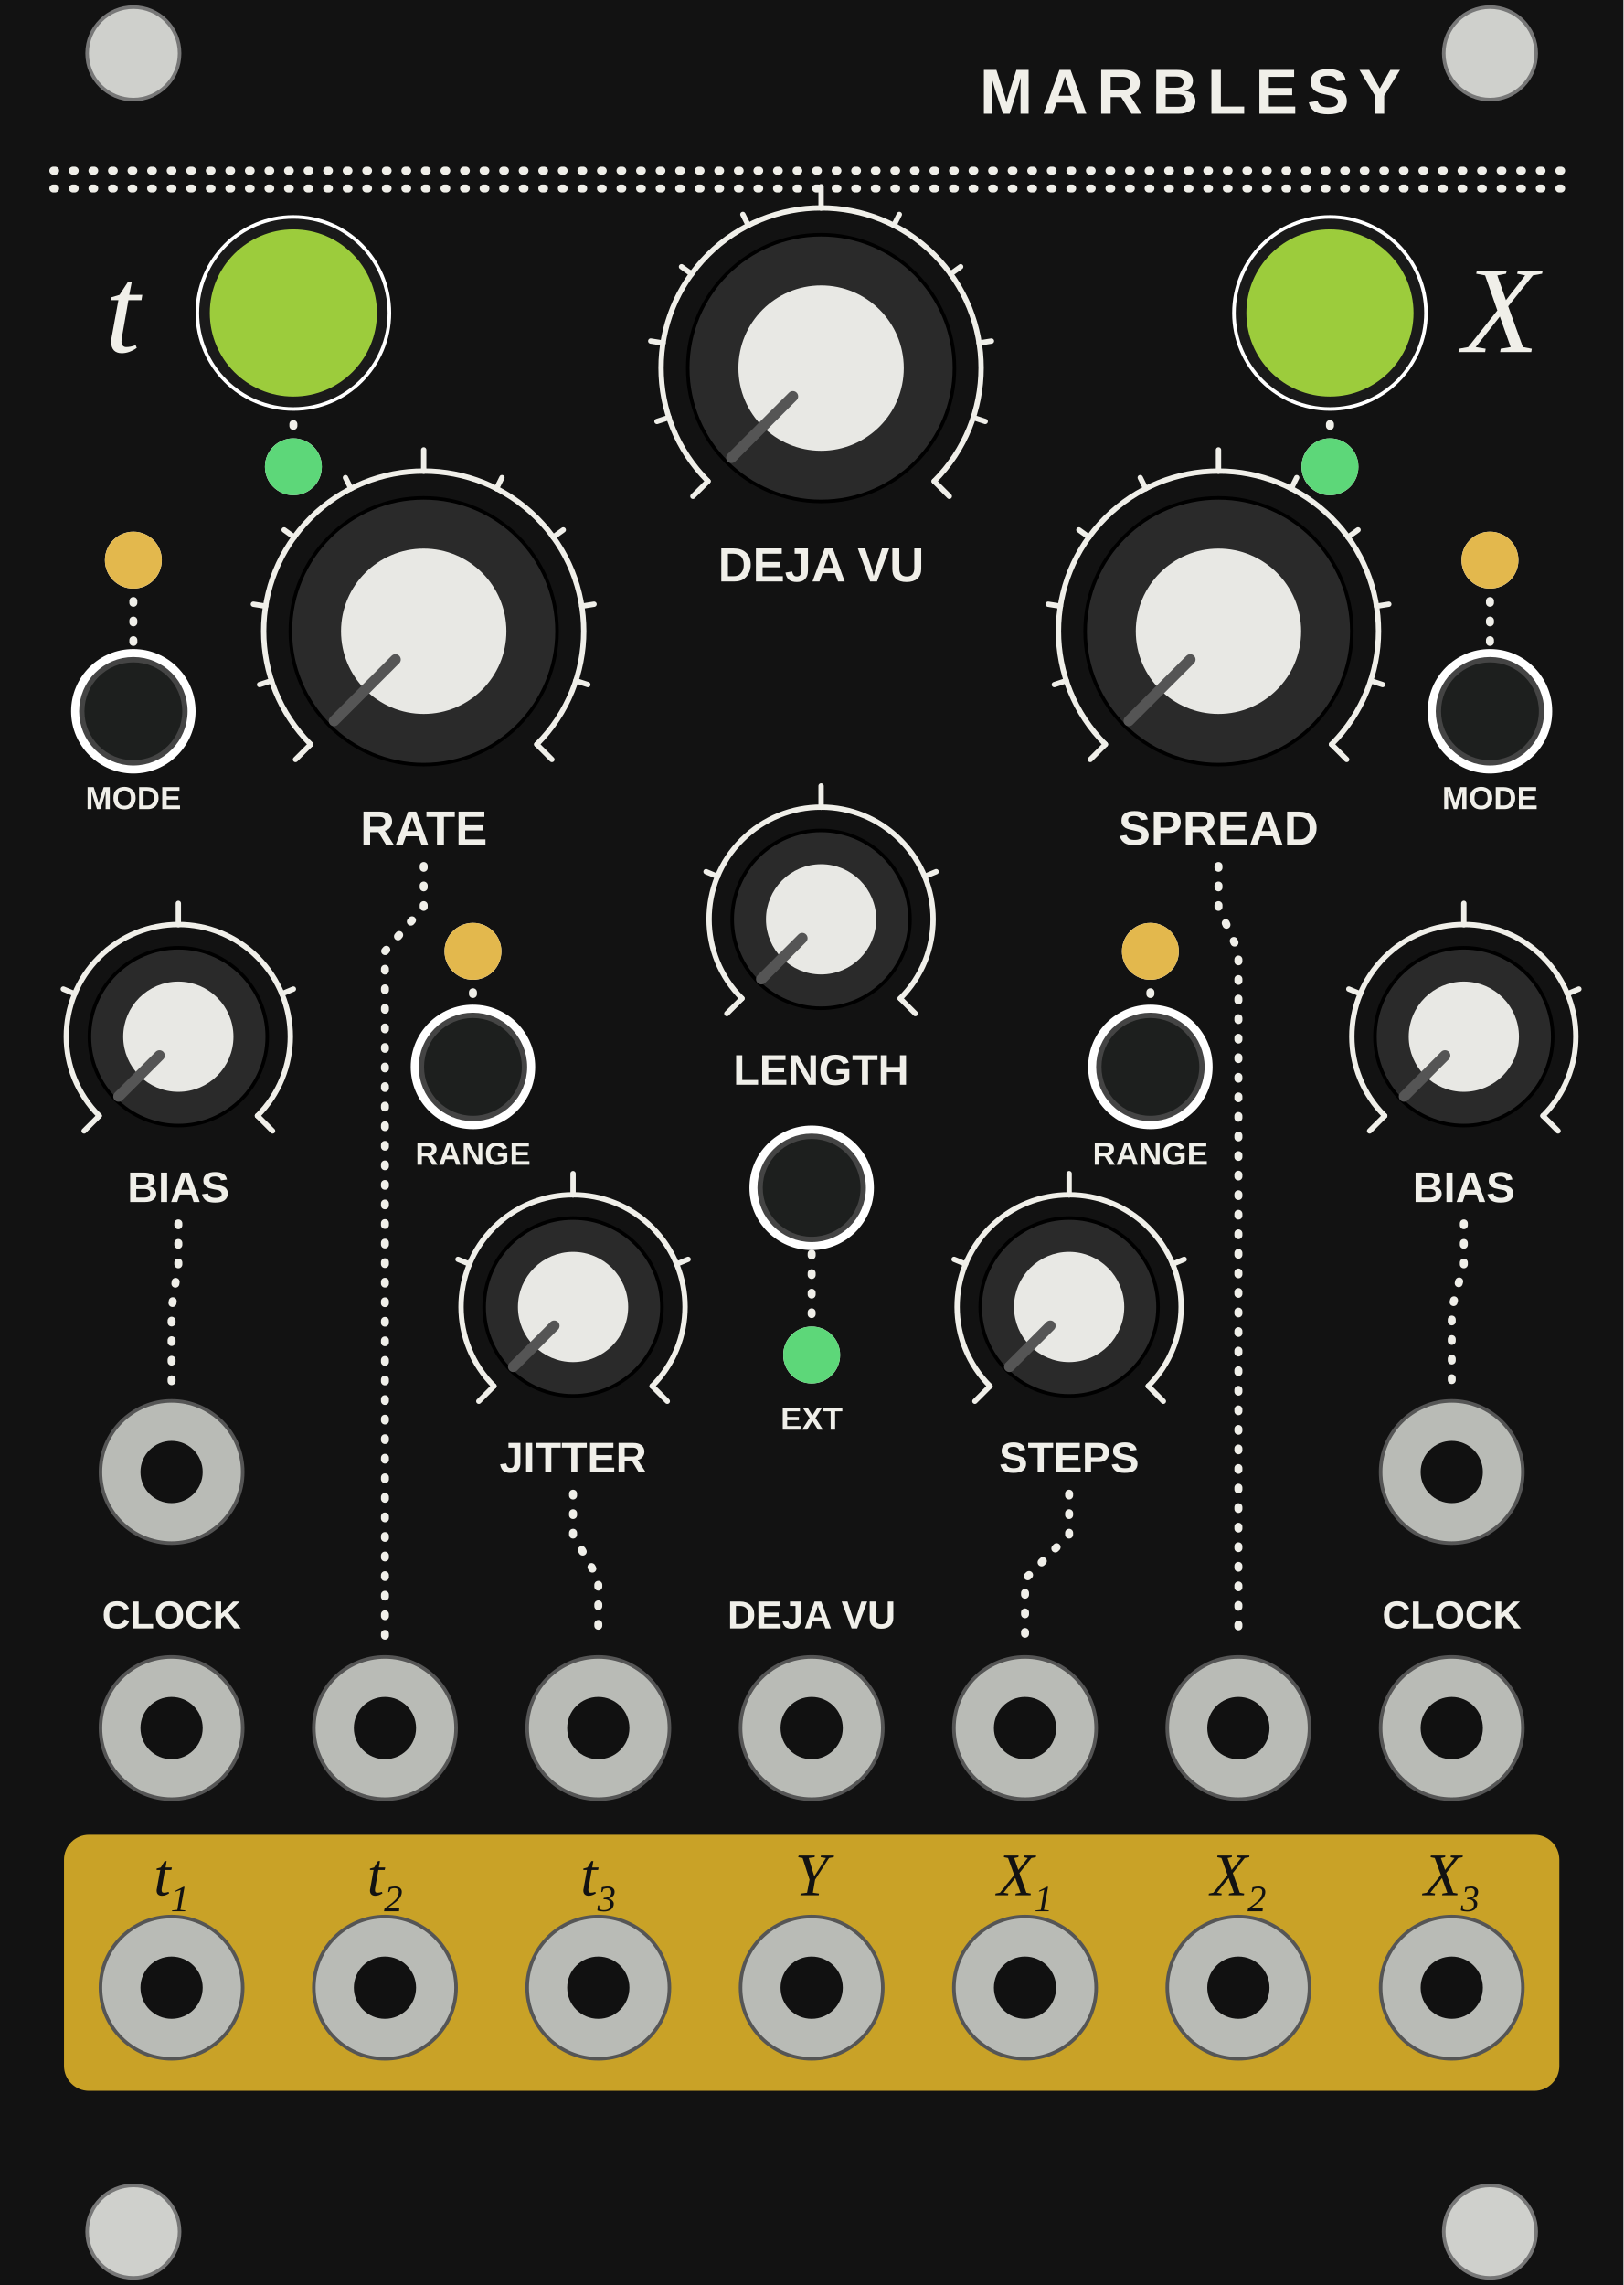
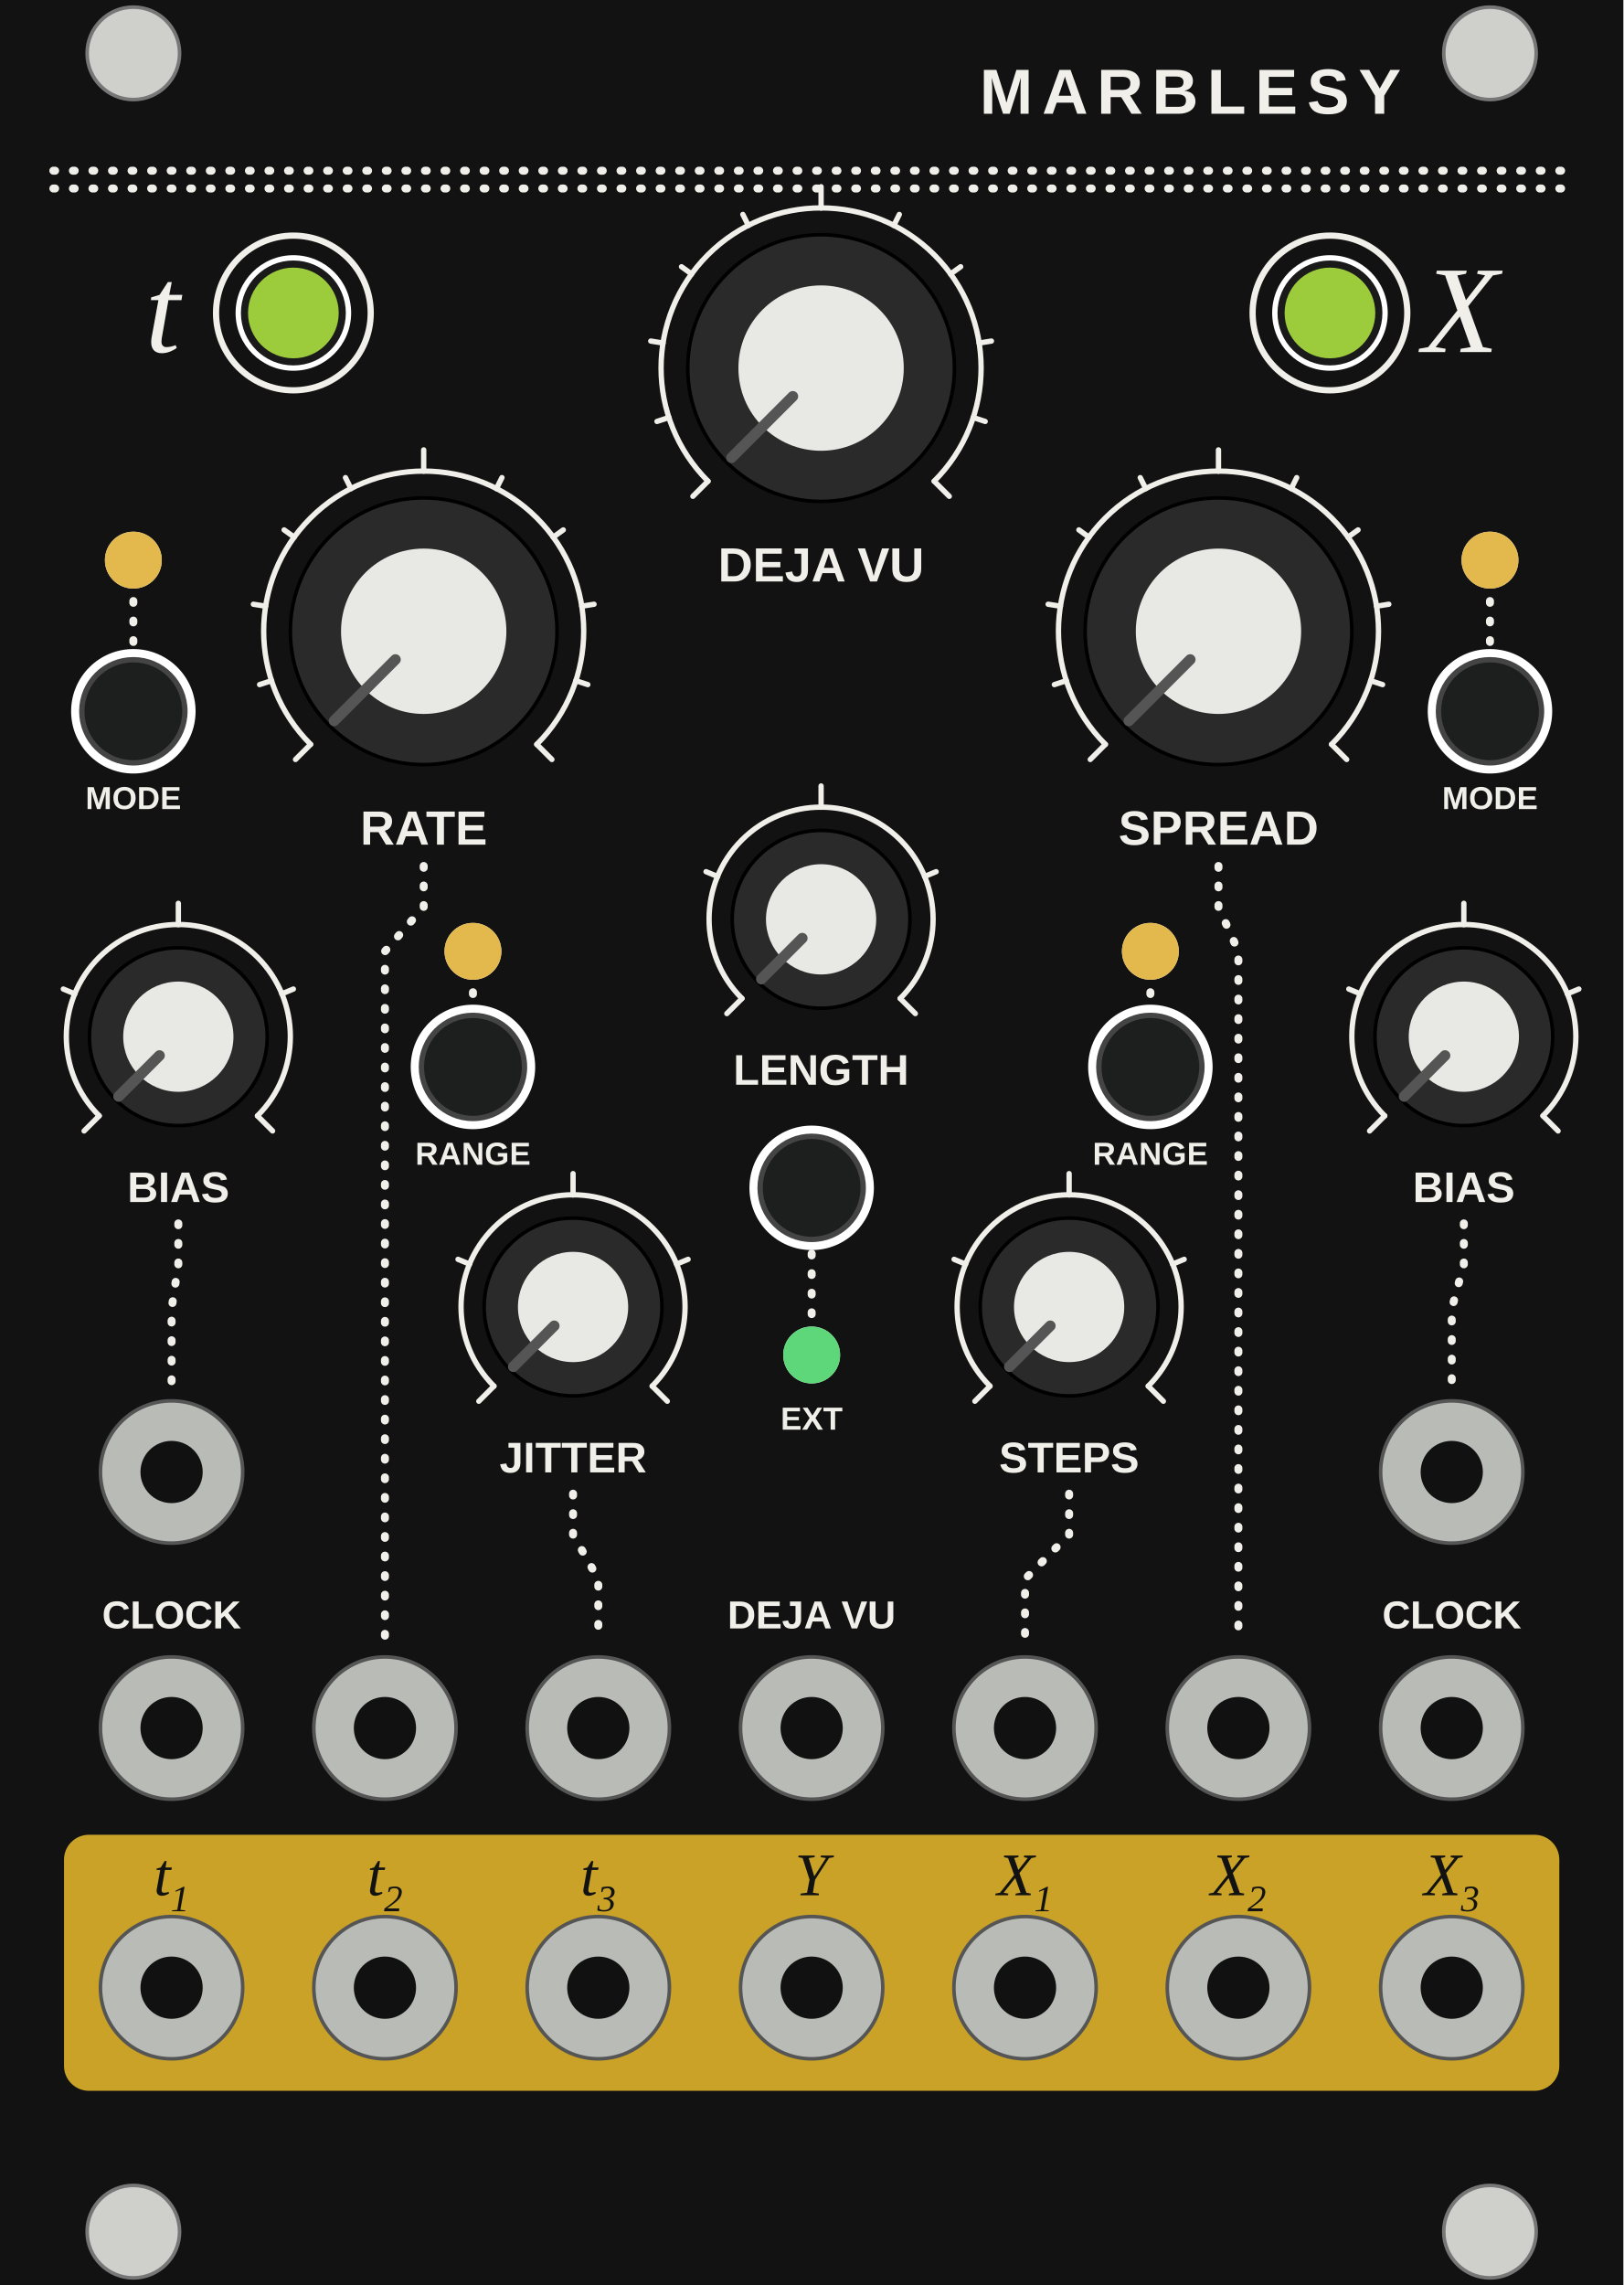
<svg xmlns="http://www.w3.org/2000/svg" width="91.3mm" height="128.5mm" viewBox="0 0 91.3 128.5">
  <style>text{font-family:Arial, Helvetica, sans-serif;font-weight:bold;fill:#f0efe9} .serif{font-family:Georgia, Times New Roman, serif;font-style:italic;font-weight:normal} .silk{stroke:#f0efe9;fill:none;stroke-linecap:round} .dots{stroke-dasharray:0.1 1.0;stroke-width:0.45} .copper{fill:#c9a227} .cu-text{fill:#121212} .hole{fill:#ffffff;stroke:none}</style>
  <rect x="0" y="0" width="91.3" height="128.5" fill="#121212" />
  <g id="silk">
    <text x="78.80" y="6.40" font-size="3.6" text-anchor="end" letter-spacing="0.5">MARBLESY</text>
    <line x1="3" y1="9.6" x2="88.3" y2="9.6" class="silk dots" />
    <line x1="3" y1="10.6" x2="88.3" y2="10.6" class="silk dots" />
-     <text x="6.90" y="19.80" font-size="7.0" text-anchor="middle" class="serif">t</text>
-     <text x="84.40" y="19.80" font-size="7.0" text-anchor="middle" class="serif">X</text>
+     <text x="9.15" y="19.80" font-size="7.0" text-anchor="middle" class="serif">t</text>
+     <text x="82.15" y="19.80" font-size="7.0" text-anchor="middle" class="serif">X</text>
+     <circle cx="16.50" cy="17.60" r="4.35" class="silk" stroke-width="0.35" />
+     <circle cx="74.80" cy="17.60" r="4.35" class="silk" stroke-width="0.35" />
    <path d="M 17.47 41.86 A 9.0 9.0 0 1 1 30.19 41.86" class="silk" stroke-width="0.3" />
    <line x1="17.47" y1="41.86" x2="16.62" y2="42.71" class="silk" stroke-width="0.3" />
    <line x1="15.27" y1="38.28" x2="14.60" y2="38.50" class="silk" stroke-width="0.3" />
    <line x1="14.94" y1="34.09" x2="14.25" y2="33.98" class="silk" stroke-width="0.3" />
    <line x1="16.55" y1="30.21" x2="15.98" y2="29.80" class="silk" stroke-width="0.3" />
    <line x1="19.74" y1="27.48" x2="19.43" y2="26.86" class="silk" stroke-width="0.3" />
    <line x1="23.83" y1="26.50" x2="23.83" y2="25.30" class="silk" stroke-width="0.3" />
    <line x1="27.92" y1="27.48" x2="28.23" y2="26.86" class="silk" stroke-width="0.3" />
    <line x1="31.11" y1="30.21" x2="31.68" y2="29.80" class="silk" stroke-width="0.3" />
    <line x1="32.72" y1="34.09" x2="33.41" y2="33.98" class="silk" stroke-width="0.3" />
    <line x1="32.39" y1="38.28" x2="33.06" y2="38.50" class="silk" stroke-width="0.3" />
    <line x1="30.19" y1="41.86" x2="31.04" y2="42.71" class="silk" stroke-width="0.3" />
    <text x="23.83" y="47.50" font-size="2.7" text-anchor="middle">RATE</text>
    <path d="M 62.17 41.86 A 9.0 9.0 0 1 1 74.89 41.86" class="silk" stroke-width="0.3" />
    <line x1="62.17" y1="41.86" x2="61.32" y2="42.71" class="silk" stroke-width="0.3" />
    <line x1="59.97" y1="38.28" x2="59.30" y2="38.50" class="silk" stroke-width="0.3" />
    <line x1="59.64" y1="34.09" x2="58.95" y2="33.98" class="silk" stroke-width="0.3" />
    <line x1="61.25" y1="30.21" x2="60.68" y2="29.80" class="silk" stroke-width="0.3" />
    <line x1="64.44" y1="27.48" x2="64.13" y2="26.86" class="silk" stroke-width="0.3" />
    <line x1="68.53" y1="26.50" x2="68.53" y2="25.30" class="silk" stroke-width="0.3" />
    <line x1="72.62" y1="27.48" x2="72.93" y2="26.86" class="silk" stroke-width="0.3" />
    <line x1="75.81" y1="30.21" x2="76.38" y2="29.80" class="silk" stroke-width="0.3" />
    <line x1="77.42" y1="34.09" x2="78.11" y2="33.98" class="silk" stroke-width="0.3" />
    <line x1="77.09" y1="38.28" x2="77.76" y2="38.50" class="silk" stroke-width="0.3" />
    <line x1="74.89" y1="41.86" x2="75.74" y2="42.71" class="silk" stroke-width="0.3" />
    <text x="68.53" y="47.50" font-size="2.7" text-anchor="middle">SPREAD</text>
    <path d="M 39.82 27.06 A 9.0 9.0 0 1 1 52.54 27.06" class="silk" stroke-width="0.3" />
    <line x1="39.82" y1="27.06" x2="38.97" y2="27.91" class="silk" stroke-width="0.3" />
    <line x1="37.62" y1="23.48" x2="36.95" y2="23.70" class="silk" stroke-width="0.3" />
    <line x1="37.29" y1="19.29" x2="36.60" y2="19.18" class="silk" stroke-width="0.3" />
    <line x1="38.90" y1="15.41" x2="38.33" y2="15.00" class="silk" stroke-width="0.3" />
    <line x1="42.09" y1="12.68" x2="41.78" y2="12.06" class="silk" stroke-width="0.3" />
    <line x1="46.18" y1="11.70" x2="46.18" y2="10.50" class="silk" stroke-width="0.3" />
    <line x1="50.27" y1="12.68" x2="50.58" y2="12.06" class="silk" stroke-width="0.3" />
    <line x1="53.46" y1="15.41" x2="54.03" y2="15.00" class="silk" stroke-width="0.3" />
    <line x1="55.07" y1="19.29" x2="55.76" y2="19.18" class="silk" stroke-width="0.3" />
    <line x1="54.74" y1="23.48" x2="55.41" y2="23.70" class="silk" stroke-width="0.3" />
    <line x1="52.54" y1="27.06" x2="53.39" y2="27.91" class="silk" stroke-width="0.3" />
    <text x="46.18" y="32.70" font-size="2.7" text-anchor="middle">DEJA VU</text>
    <path d="M 5.58 62.75 A 6.3 6.3 0 1 1 14.48 62.75" class="silk" stroke-width="0.3" />
    <line x1="5.58" y1="62.75" x2="4.73" y2="63.60" class="silk" stroke-width="0.3" />
    <line x1="4.21" y1="55.89" x2="3.56" y2="55.62" class="silk" stroke-width="0.3" />
    <line x1="10.03" y1="52.00" x2="10.03" y2="50.80" class="silk" stroke-width="0.3" />
    <line x1="15.85" y1="55.89" x2="16.50" y2="55.62" class="silk" stroke-width="0.3" />
    <line x1="14.48" y1="62.75" x2="15.33" y2="63.60" class="silk" stroke-width="0.3" />
    <text x="10.03" y="67.60" font-size="2.4" text-anchor="middle">BIAS</text>
    <path d="M 77.88 62.75 A 6.3 6.3 0 1 1 86.78 62.75" class="silk" stroke-width="0.3" />
    <line x1="77.88" y1="62.75" x2="77.03" y2="63.60" class="silk" stroke-width="0.3" />
    <line x1="76.51" y1="55.89" x2="75.86" y2="55.62" class="silk" stroke-width="0.3" />
    <line x1="82.33" y1="52.00" x2="82.33" y2="50.80" class="silk" stroke-width="0.3" />
    <line x1="88.15" y1="55.89" x2="88.80" y2="55.62" class="silk" stroke-width="0.3" />
    <line x1="86.78" y1="62.75" x2="87.63" y2="63.60" class="silk" stroke-width="0.3" />
    <text x="82.33" y="67.60" font-size="2.4" text-anchor="middle">BIAS</text>
    <path d="M 41.73 56.15 A 6.3 6.3 0 1 1 50.63 56.15" class="silk" stroke-width="0.3" />
    <line x1="41.73" y1="56.15" x2="40.88" y2="57.00" class="silk" stroke-width="0.3" />
    <line x1="40.36" y1="49.29" x2="39.71" y2="49.02" class="silk" stroke-width="0.3" />
    <line x1="46.18" y1="45.40" x2="46.18" y2="44.20" class="silk" stroke-width="0.3" />
    <line x1="52.00" y1="49.29" x2="52.65" y2="49.02" class="silk" stroke-width="0.3" />
    <line x1="50.63" y1="56.15" x2="51.48" y2="57.00" class="silk" stroke-width="0.3" />
    <text x="46.18" y="61.00" font-size="2.4" text-anchor="middle">LENGTH</text>
    <path d="M 27.78 77.95 A 6.3 6.3 0 1 1 36.68 77.95" class="silk" stroke-width="0.3" />
    <line x1="27.78" y1="77.95" x2="26.93" y2="78.80" class="silk" stroke-width="0.3" />
    <line x1="26.41" y1="71.09" x2="25.76" y2="70.82" class="silk" stroke-width="0.3" />
    <line x1="32.23" y1="67.20" x2="32.23" y2="66.00" class="silk" stroke-width="0.3" />
    <line x1="38.05" y1="71.09" x2="38.70" y2="70.82" class="silk" stroke-width="0.3" />
    <line x1="36.68" y1="77.95" x2="37.53" y2="78.80" class="silk" stroke-width="0.3" />
    <text x="32.23" y="82.80" font-size="2.4" text-anchor="middle">JITTER</text>
    <path d="M 55.68 77.95 A 6.3 6.3 0 1 1 64.58 77.95" class="silk" stroke-width="0.3" />
    <line x1="55.68" y1="77.95" x2="54.83" y2="78.80" class="silk" stroke-width="0.3" />
    <line x1="54.31" y1="71.09" x2="53.66" y2="70.82" class="silk" stroke-width="0.3" />
    <line x1="60.13" y1="67.20" x2="60.13" y2="66.00" class="silk" stroke-width="0.3" />
    <line x1="65.95" y1="71.09" x2="66.60" y2="70.82" class="silk" stroke-width="0.3" />
    <line x1="64.58" y1="77.95" x2="65.43" y2="78.80" class="silk" stroke-width="0.3" />
    <text x="60.13" y="82.80" font-size="2.4" text-anchor="middle">STEPS</text>
    <polyline points="23.83,48.70 23.83,51.00 21.65,53.50 21.65,92.28" class="silk dots" />
    <polyline points="32.23,84.00 32.23,86.30 33.65,88.80 33.65,92.28" class="silk dots" />
    <polyline points="60.13,84.00 60.13,86.30 57.65,88.80 57.65,92.28" class="silk dots" />
    <polyline points="68.53,48.70 68.53,51.00 69.65,53.50 69.65,92.28" class="silk dots" />
    <polyline points="10.03,68.80 10.03,71.10 9.65,73.60 9.65,77.88" class="silk dots" />
    <polyline points="82.33,68.80 82.33,71.10 81.65,73.60 81.65,77.88" class="silk dots" />
-     <polyline points="16.50,23.95 16.50,23.30" class="silk dots" />
-     <polyline points="74.80,23.95 74.80,23.30" class="silk dots" />
    <polyline points="7.50,33.80 7.50,36.40" class="silk dots" />
    <polyline points="83.80,33.80 83.80,36.40" class="silk dots" />
    <polyline points="26.60,55.80 26.60,56.40" class="silk dots" />
    <polyline points="64.70,55.80 64.70,56.40" class="silk dots" />
    <polyline points="45.65,73.90 45.65,70.40" class="silk dots" />
    <text x="7.50" y="45.50" font-size="1.8" text-anchor="middle">MODE</text>
    <text x="83.80" y="45.50" font-size="1.8" text-anchor="middle">MODE</text>
    <text x="26.60" y="65.50" font-size="1.8" text-anchor="middle">RANGE</text>
    <text x="64.70" y="65.50" font-size="1.8" text-anchor="middle">RANGE</text>
    <text x="45.65" y="80.40" font-size="1.8" text-anchor="middle">EXT</text>
    <text x="9.65" y="91.58" font-size="2.2" text-anchor="middle">CLOCK</text>
    <text x="81.65" y="91.58" font-size="2.2" text-anchor="middle">CLOCK</text>
    <text x="45.65" y="91.58" font-size="2.2" text-anchor="middle">DEJA VU</text>
  </g>
  <g id="copper">
    <rect x="3.6" y="103.18" width="84.10" height="14.4" rx="1.4" class="copper" />
    <text x="9.65" y="106.58" font-size="3.4" text-anchor="middle" class="serif cu-text">t<tspan font-size="2.1" dy="0.9">1</tspan>
    </text>
    <text x="21.65" y="106.58" font-size="3.4" text-anchor="middle" class="serif cu-text">t<tspan font-size="2.1" dy="0.9">2</tspan>
    </text>
    <text x="33.65" y="106.58" font-size="3.4" text-anchor="middle" class="serif cu-text">t<tspan font-size="2.1" dy="0.9">3</tspan>
    </text>
    <text x="45.65" y="106.58" font-size="3.4" text-anchor="middle" class="serif cu-text">Y</text>
    <text x="57.65" y="106.58" font-size="3.4" text-anchor="middle" class="serif cu-text">X<tspan font-size="2.1" dy="0.9">1</tspan>
    </text>
    <text x="69.65" y="106.58" font-size="3.4" text-anchor="middle" class="serif cu-text">X<tspan font-size="2.1" dy="0.9">2</tspan>
    </text>
    <text x="81.65" y="106.58" font-size="3.4" text-anchor="middle" class="serif cu-text">X<tspan font-size="2.1" dy="0.9">3</tspan>
    </text>
  </g>
  <g id="holes">
    <circle cx="9.65" cy="111.78" r="3.25" class="hole" />
    <circle cx="21.65" cy="111.78" r="3.25" class="hole" />
    <circle cx="33.65" cy="111.78" r="3.25" class="hole" />
    <circle cx="45.65" cy="111.78" r="3.25" class="hole" />
    <circle cx="57.65" cy="111.78" r="3.25" class="hole" />
    <circle cx="69.65" cy="111.78" r="3.25" class="hole" />
    <circle cx="81.65" cy="111.78" r="3.25" class="hole" />
    <circle cx="9.65" cy="97.18" r="3.25" class="hole" />
    <circle cx="21.65" cy="97.18" r="3.25" class="hole" />
    <circle cx="33.65" cy="97.18" r="3.25" class="hole" />
    <circle cx="45.65" cy="97.18" r="3.25" class="hole" />
    <circle cx="57.65" cy="97.18" r="3.25" class="hole" />
    <circle cx="69.65" cy="97.18" r="3.25" class="hole" />
    <circle cx="81.65" cy="97.18" r="3.25" class="hole" />
    <circle cx="9.65" cy="82.78" r="3.25" class="hole" />
    <circle cx="81.65" cy="82.78" r="3.25" class="hole" />
    <circle cx="23.83" cy="35.50" r="3.75" class="hole" />
    <circle cx="68.53" cy="35.50" r="3.75" class="hole" />
    <circle cx="46.18" cy="20.70" r="3.75" class="hole" />
    <circle cx="10.03" cy="58.30" r="3.75" class="hole" />
    <circle cx="82.33" cy="58.30" r="3.75" class="hole" />
    <circle cx="46.18" cy="51.70" r="3.75" class="hole" />
    <circle cx="32.23" cy="73.50" r="3.75" class="hole" />
    <circle cx="60.13" cy="73.50" r="3.75" class="hole" />
-     <circle cx="16.50" cy="17.60" r="5.50" class="hole" />
-     <circle cx="74.80" cy="17.60" r="5.50" class="hole" />
+     <circle cx="16.50" cy="17.60" r="3.25" class="hole" />
+     <circle cx="74.80" cy="17.60" r="3.25" class="hole" />
    <circle cx="7.50" cy="40.00" r="3.50" class="hole" />
    <circle cx="83.80" cy="40.00" r="3.50" class="hole" />
    <circle cx="26.60" cy="60.00" r="3.50" class="hole" />
    <circle cx="64.70" cy="60.00" r="3.50" class="hole" />
    <circle cx="45.65" cy="66.80" r="3.50" class="hole" />
-     <circle cx="16.50" cy="26.25" r="1.60" class="hole" />
-     <circle cx="74.80" cy="26.25" r="1.60" class="hole" />
    <circle cx="7.50" cy="31.50" r="1.60" class="hole" />
    <circle cx="83.80" cy="31.50" r="1.60" class="hole" />
    <circle cx="26.60" cy="53.50" r="1.60" class="hole" />
    <circle cx="64.70" cy="53.50" r="1.60" class="hole" />
    <circle cx="45.65" cy="76.20" r="1.60" class="hole" />
    <circle cx="7.50" cy="3.00" r="1.60" class="hole" />
    <circle cx="7.50" cy="125.50" r="1.60" class="hole" />
    <circle cx="83.80" cy="3.00" r="1.60" class="hole" />
    <circle cx="83.80" cy="125.50" r="1.60" class="hole" />
  </g>
  <g id="mockup">
    <circle cx="9.65" cy="111.78" r="4.0" fill="#b9bbb6" stroke="#555" stroke-width="0.2" />
    <circle cx="9.65" cy="111.78" r="1.75" fill="#111" />
    <circle cx="21.65" cy="111.78" r="4.0" fill="#b9bbb6" stroke="#555" stroke-width="0.2" />
    <circle cx="21.65" cy="111.78" r="1.75" fill="#111" />
    <circle cx="33.65" cy="111.78" r="4.0" fill="#b9bbb6" stroke="#555" stroke-width="0.2" />
    <circle cx="33.65" cy="111.78" r="1.75" fill="#111" />
    <circle cx="45.65" cy="111.78" r="4.0" fill="#b9bbb6" stroke="#555" stroke-width="0.2" />
    <circle cx="45.65" cy="111.78" r="1.75" fill="#111" />
    <circle cx="57.65" cy="111.78" r="4.0" fill="#b9bbb6" stroke="#555" stroke-width="0.2" />
    <circle cx="57.65" cy="111.78" r="1.75" fill="#111" />
    <circle cx="69.65" cy="111.78" r="4.0" fill="#b9bbb6" stroke="#555" stroke-width="0.2" />
    <circle cx="69.65" cy="111.78" r="1.75" fill="#111" />
    <circle cx="81.65" cy="111.78" r="4.0" fill="#b9bbb6" stroke="#555" stroke-width="0.2" />
    <circle cx="81.65" cy="111.78" r="1.75" fill="#111" />
    <circle cx="9.65" cy="97.18" r="4.0" fill="#b9bbb6" stroke="#555" stroke-width="0.2" />
    <circle cx="9.65" cy="97.18" r="1.75" fill="#111" />
    <circle cx="21.65" cy="97.18" r="4.0" fill="#b9bbb6" stroke="#555" stroke-width="0.2" />
    <circle cx="21.65" cy="97.18" r="1.75" fill="#111" />
    <circle cx="33.65" cy="97.18" r="4.0" fill="#b9bbb6" stroke="#555" stroke-width="0.2" />
    <circle cx="33.65" cy="97.18" r="1.75" fill="#111" />
    <circle cx="45.65" cy="97.18" r="4.0" fill="#b9bbb6" stroke="#555" stroke-width="0.2" />
    <circle cx="45.65" cy="97.18" r="1.75" fill="#111" />
    <circle cx="57.65" cy="97.18" r="4.0" fill="#b9bbb6" stroke="#555" stroke-width="0.2" />
    <circle cx="57.65" cy="97.18" r="1.75" fill="#111" />
    <circle cx="69.65" cy="97.18" r="4.0" fill="#b9bbb6" stroke="#555" stroke-width="0.2" />
    <circle cx="69.65" cy="97.18" r="1.75" fill="#111" />
    <circle cx="81.65" cy="97.18" r="4.0" fill="#b9bbb6" stroke="#555" stroke-width="0.2" />
    <circle cx="81.65" cy="97.18" r="1.75" fill="#111" />
    <circle cx="9.65" cy="82.78" r="4.0" fill="#b9bbb6" stroke="#555" stroke-width="0.2" />
    <circle cx="9.65" cy="82.78" r="1.75" fill="#111" />
    <circle cx="81.65" cy="82.78" r="4.0" fill="#b9bbb6" stroke="#555" stroke-width="0.2" />
    <circle cx="81.65" cy="82.78" r="1.75" fill="#111" />
    <circle cx="23.83" cy="35.50" r="7.5" fill="#2a2a2a" stroke="#000" stroke-width="0.2" />
    <circle cx="23.83" cy="35.50" r="4.65" fill="#e8e8e4" />
    <line x1="22.24" y1="37.09" x2="18.79" y2="40.54" stroke="#555" stroke-width="0.6" stroke-linecap="round" />
    <circle cx="68.53" cy="35.50" r="7.5" fill="#2a2a2a" stroke="#000" stroke-width="0.2" />
    <circle cx="68.53" cy="35.50" r="4.65" fill="#e8e8e4" />
    <line x1="66.94" y1="37.09" x2="63.49" y2="40.54" stroke="#555" stroke-width="0.6" stroke-linecap="round" />
    <circle cx="46.18" cy="20.70" r="7.5" fill="#2a2a2a" stroke="#000" stroke-width="0.2" />
    <circle cx="46.18" cy="20.70" r="4.65" fill="#e8e8e4" />
    <line x1="44.59" y1="22.29" x2="41.14" y2="25.74" stroke="#555" stroke-width="0.6" stroke-linecap="round" />
    <circle cx="10.03" cy="58.30" r="5.0" fill="#2a2a2a" stroke="#000" stroke-width="0.2" />
    <circle cx="10.03" cy="58.30" r="3.10" fill="#e8e8e4" />
    <line x1="8.97" y1="59.36" x2="6.67" y2="61.66" stroke="#555" stroke-width="0.6" stroke-linecap="round" />
    <circle cx="82.33" cy="58.30" r="5.0" fill="#2a2a2a" stroke="#000" stroke-width="0.2" />
    <circle cx="82.33" cy="58.30" r="3.10" fill="#e8e8e4" />
    <line x1="81.27" y1="59.36" x2="78.97" y2="61.66" stroke="#555" stroke-width="0.6" stroke-linecap="round" />
    <circle cx="46.18" cy="51.70" r="5.0" fill="#2a2a2a" stroke="#000" stroke-width="0.2" />
    <circle cx="46.18" cy="51.70" r="3.10" fill="#e8e8e4" />
    <line x1="45.12" y1="52.76" x2="42.82" y2="55.06" stroke="#555" stroke-width="0.6" stroke-linecap="round" />
    <circle cx="32.23" cy="73.50" r="5.0" fill="#2a2a2a" stroke="#000" stroke-width="0.2" />
    <circle cx="32.23" cy="73.50" r="3.10" fill="#e8e8e4" />
    <line x1="31.17" y1="74.56" x2="28.87" y2="76.86" stroke="#555" stroke-width="0.6" stroke-linecap="round" />
    <circle cx="60.13" cy="73.50" r="5.0" fill="#2a2a2a" stroke="#000" stroke-width="0.2" />
    <circle cx="60.13" cy="73.50" r="3.10" fill="#e8e8e4" />
    <line x1="59.07" y1="74.56" x2="56.77" y2="76.86" stroke="#555" stroke-width="0.6" stroke-linecap="round" />
-     <circle cx="16.50" cy="17.60" r="5.0" fill="#9ccc3c" stroke="#1a1a1a" stroke-width="0.6" />
-     <circle cx="74.80" cy="17.60" r="5.0" fill="#9ccc3c" stroke="#1a1a1a" stroke-width="0.6" />
+     <circle cx="16.50" cy="17.60" r="2.75" fill="#9ccc3c" stroke="#1a1a1a" stroke-width="0.4" />
+     <circle cx="74.80" cy="17.60" r="2.75" fill="#9ccc3c" stroke="#1a1a1a" stroke-width="0.4" />
    <circle cx="7.50" cy="40.00" r="2.9" fill="#1d1f1e" stroke="#444" stroke-width="0.3" />
    <circle cx="83.80" cy="40.00" r="2.9" fill="#1d1f1e" stroke="#444" stroke-width="0.3" />
    <circle cx="26.60" cy="60.00" r="2.9" fill="#1d1f1e" stroke="#444" stroke-width="0.3" />
    <circle cx="64.70" cy="60.00" r="2.9" fill="#1d1f1e" stroke="#444" stroke-width="0.3" />
    <circle cx="45.65" cy="66.80" r="2.9" fill="#1d1f1e" stroke="#444" stroke-width="0.3" />
-     <circle cx="16.50" cy="26.25" r="1.6" fill="#4bd36a" opacity="0.9" />
-     <circle cx="74.80" cy="26.25" r="1.6" fill="#4bd36a" opacity="0.9" />
    <circle cx="7.50" cy="31.50" r="1.6" fill="#e0b03a" opacity="0.9" />
    <circle cx="83.80" cy="31.50" r="1.6" fill="#e0b03a" opacity="0.9" />
    <circle cx="26.60" cy="53.50" r="1.6" fill="#e0b03a" opacity="0.9" />
    <circle cx="64.70" cy="53.50" r="1.6" fill="#e0b03a" opacity="0.9" />
    <circle cx="45.65" cy="76.20" r="1.6" fill="#4bd36a" opacity="0.9" />
    <circle cx="7.50" cy="3.00" r="2.6" fill="#cfd0cc" stroke="#777" stroke-width="0.2" />
    <circle cx="7.50" cy="125.50" r="2.6" fill="#cfd0cc" stroke="#777" stroke-width="0.2" />
    <circle cx="83.80" cy="3.00" r="2.6" fill="#cfd0cc" stroke="#777" stroke-width="0.2" />
    <circle cx="83.80" cy="125.50" r="2.6" fill="#cfd0cc" stroke="#777" stroke-width="0.2" />
  </g>
</svg>
